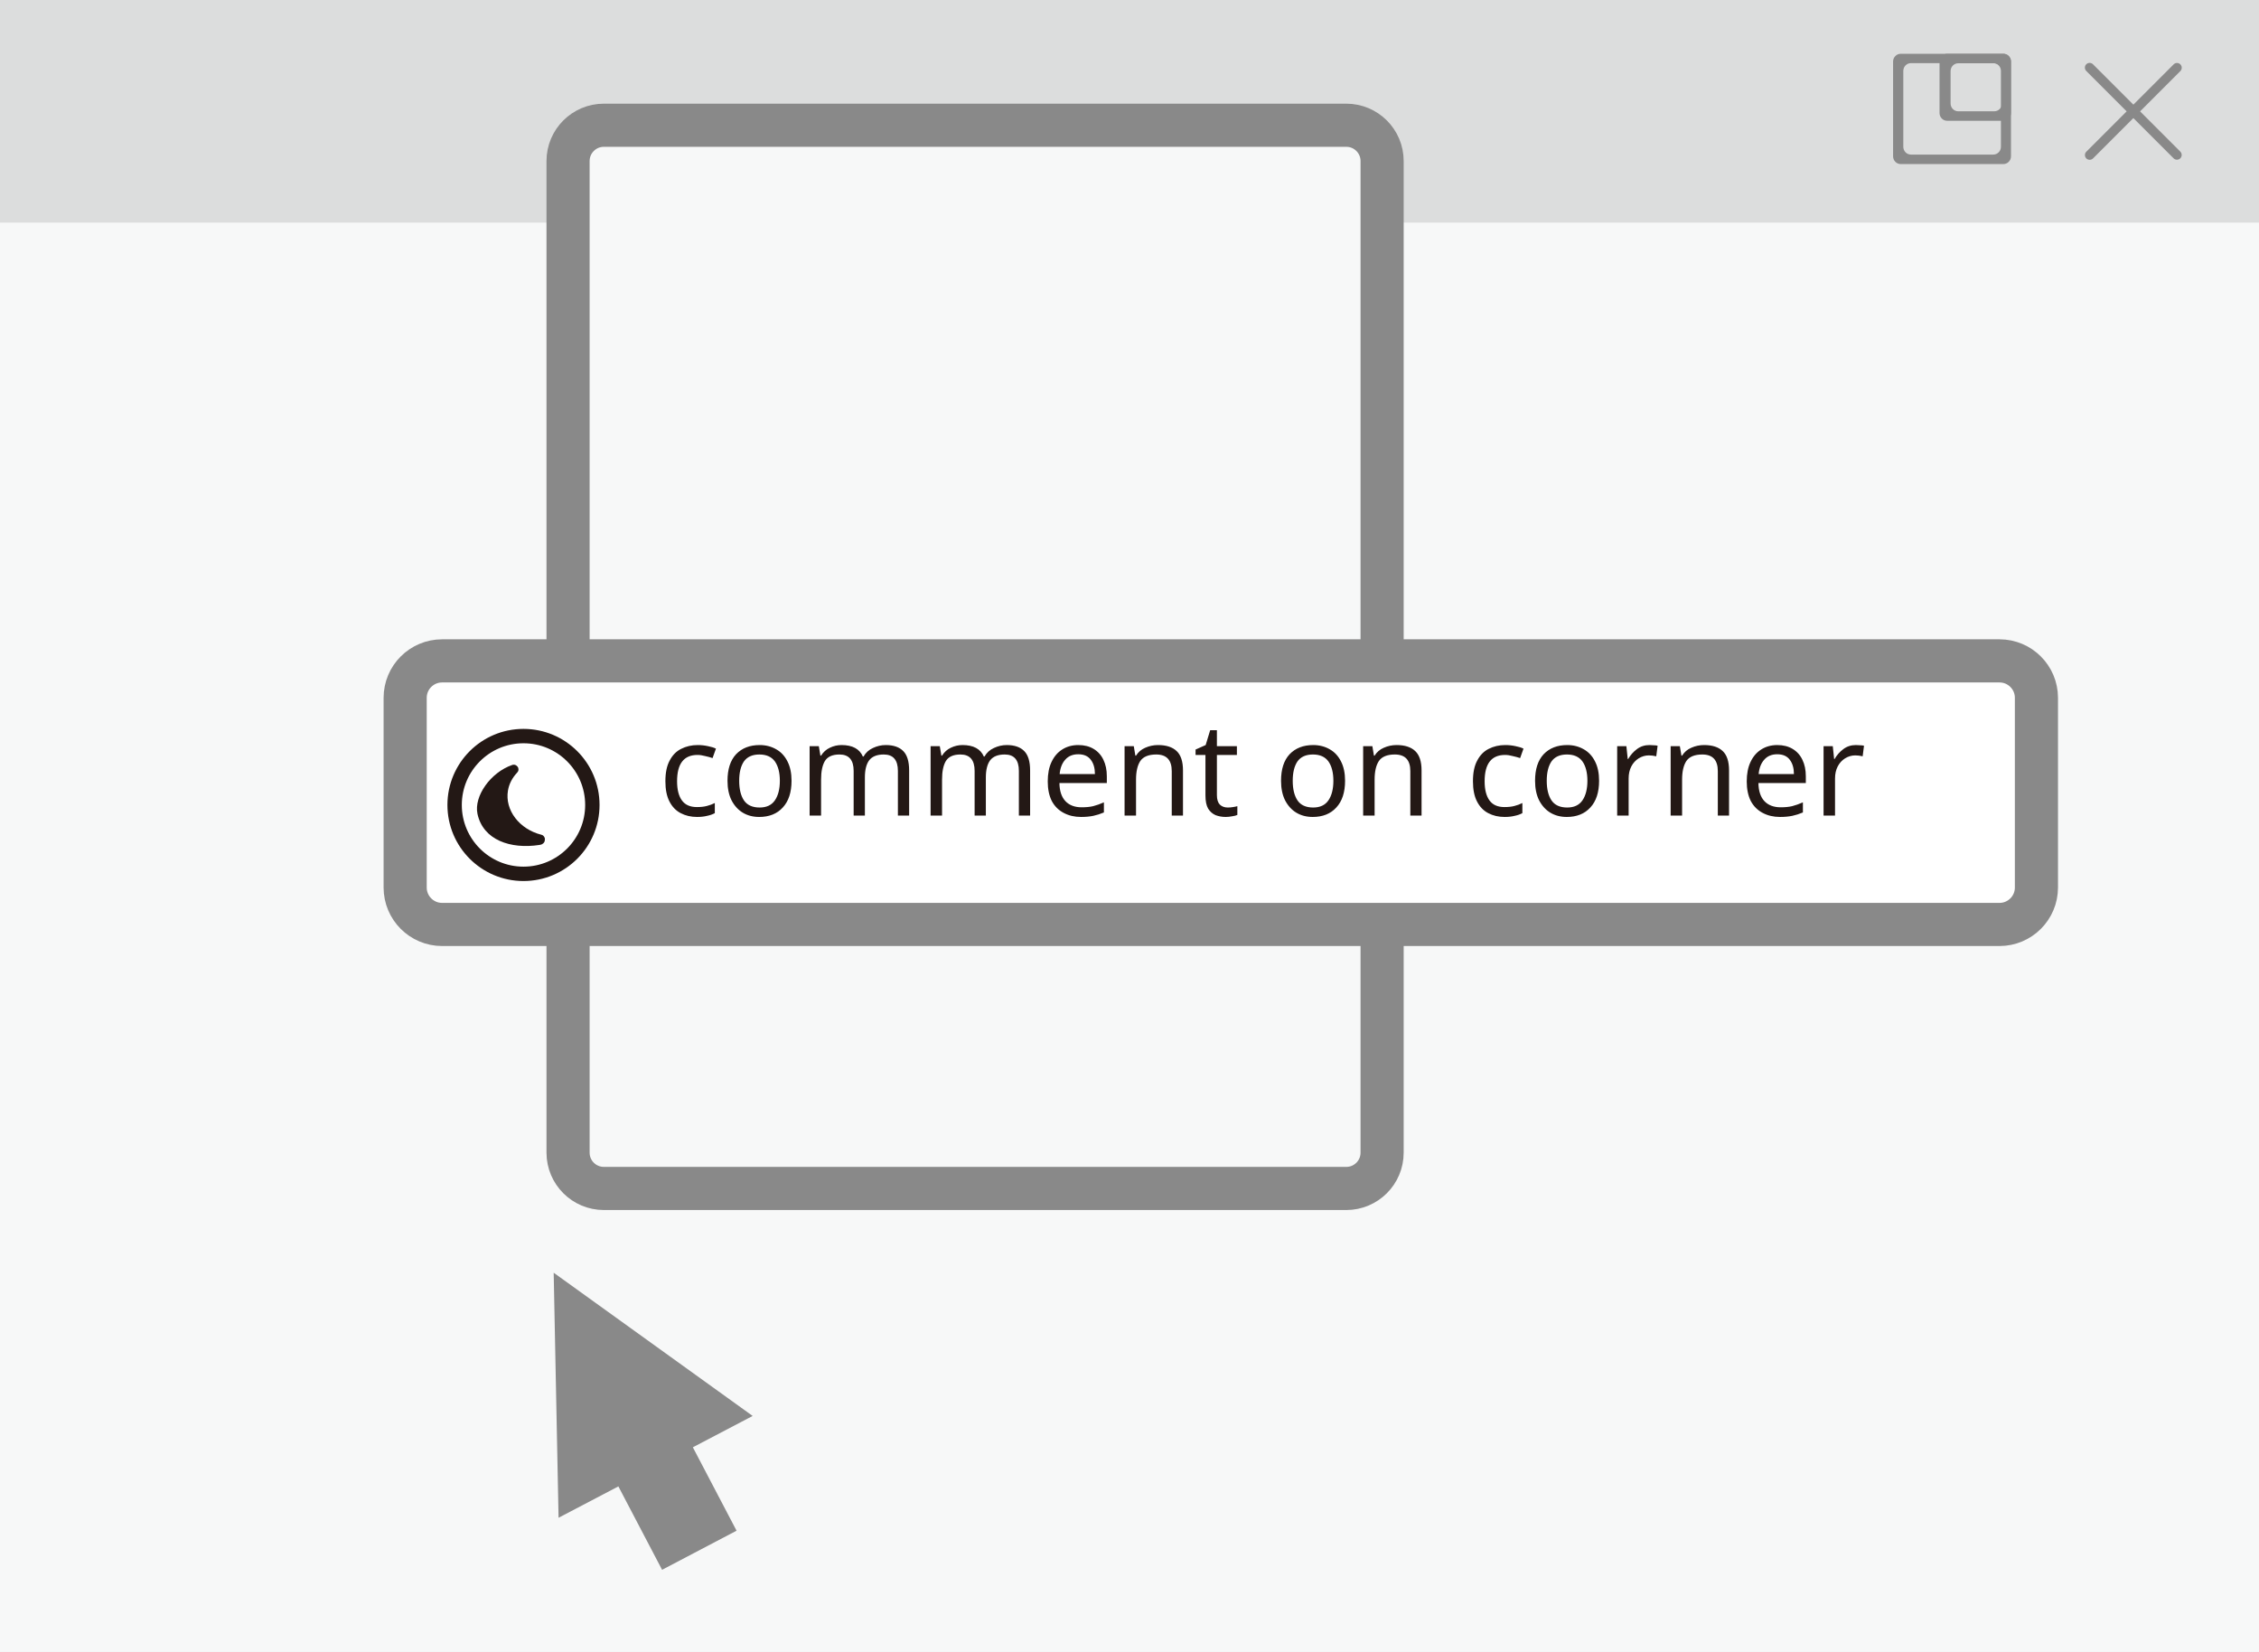
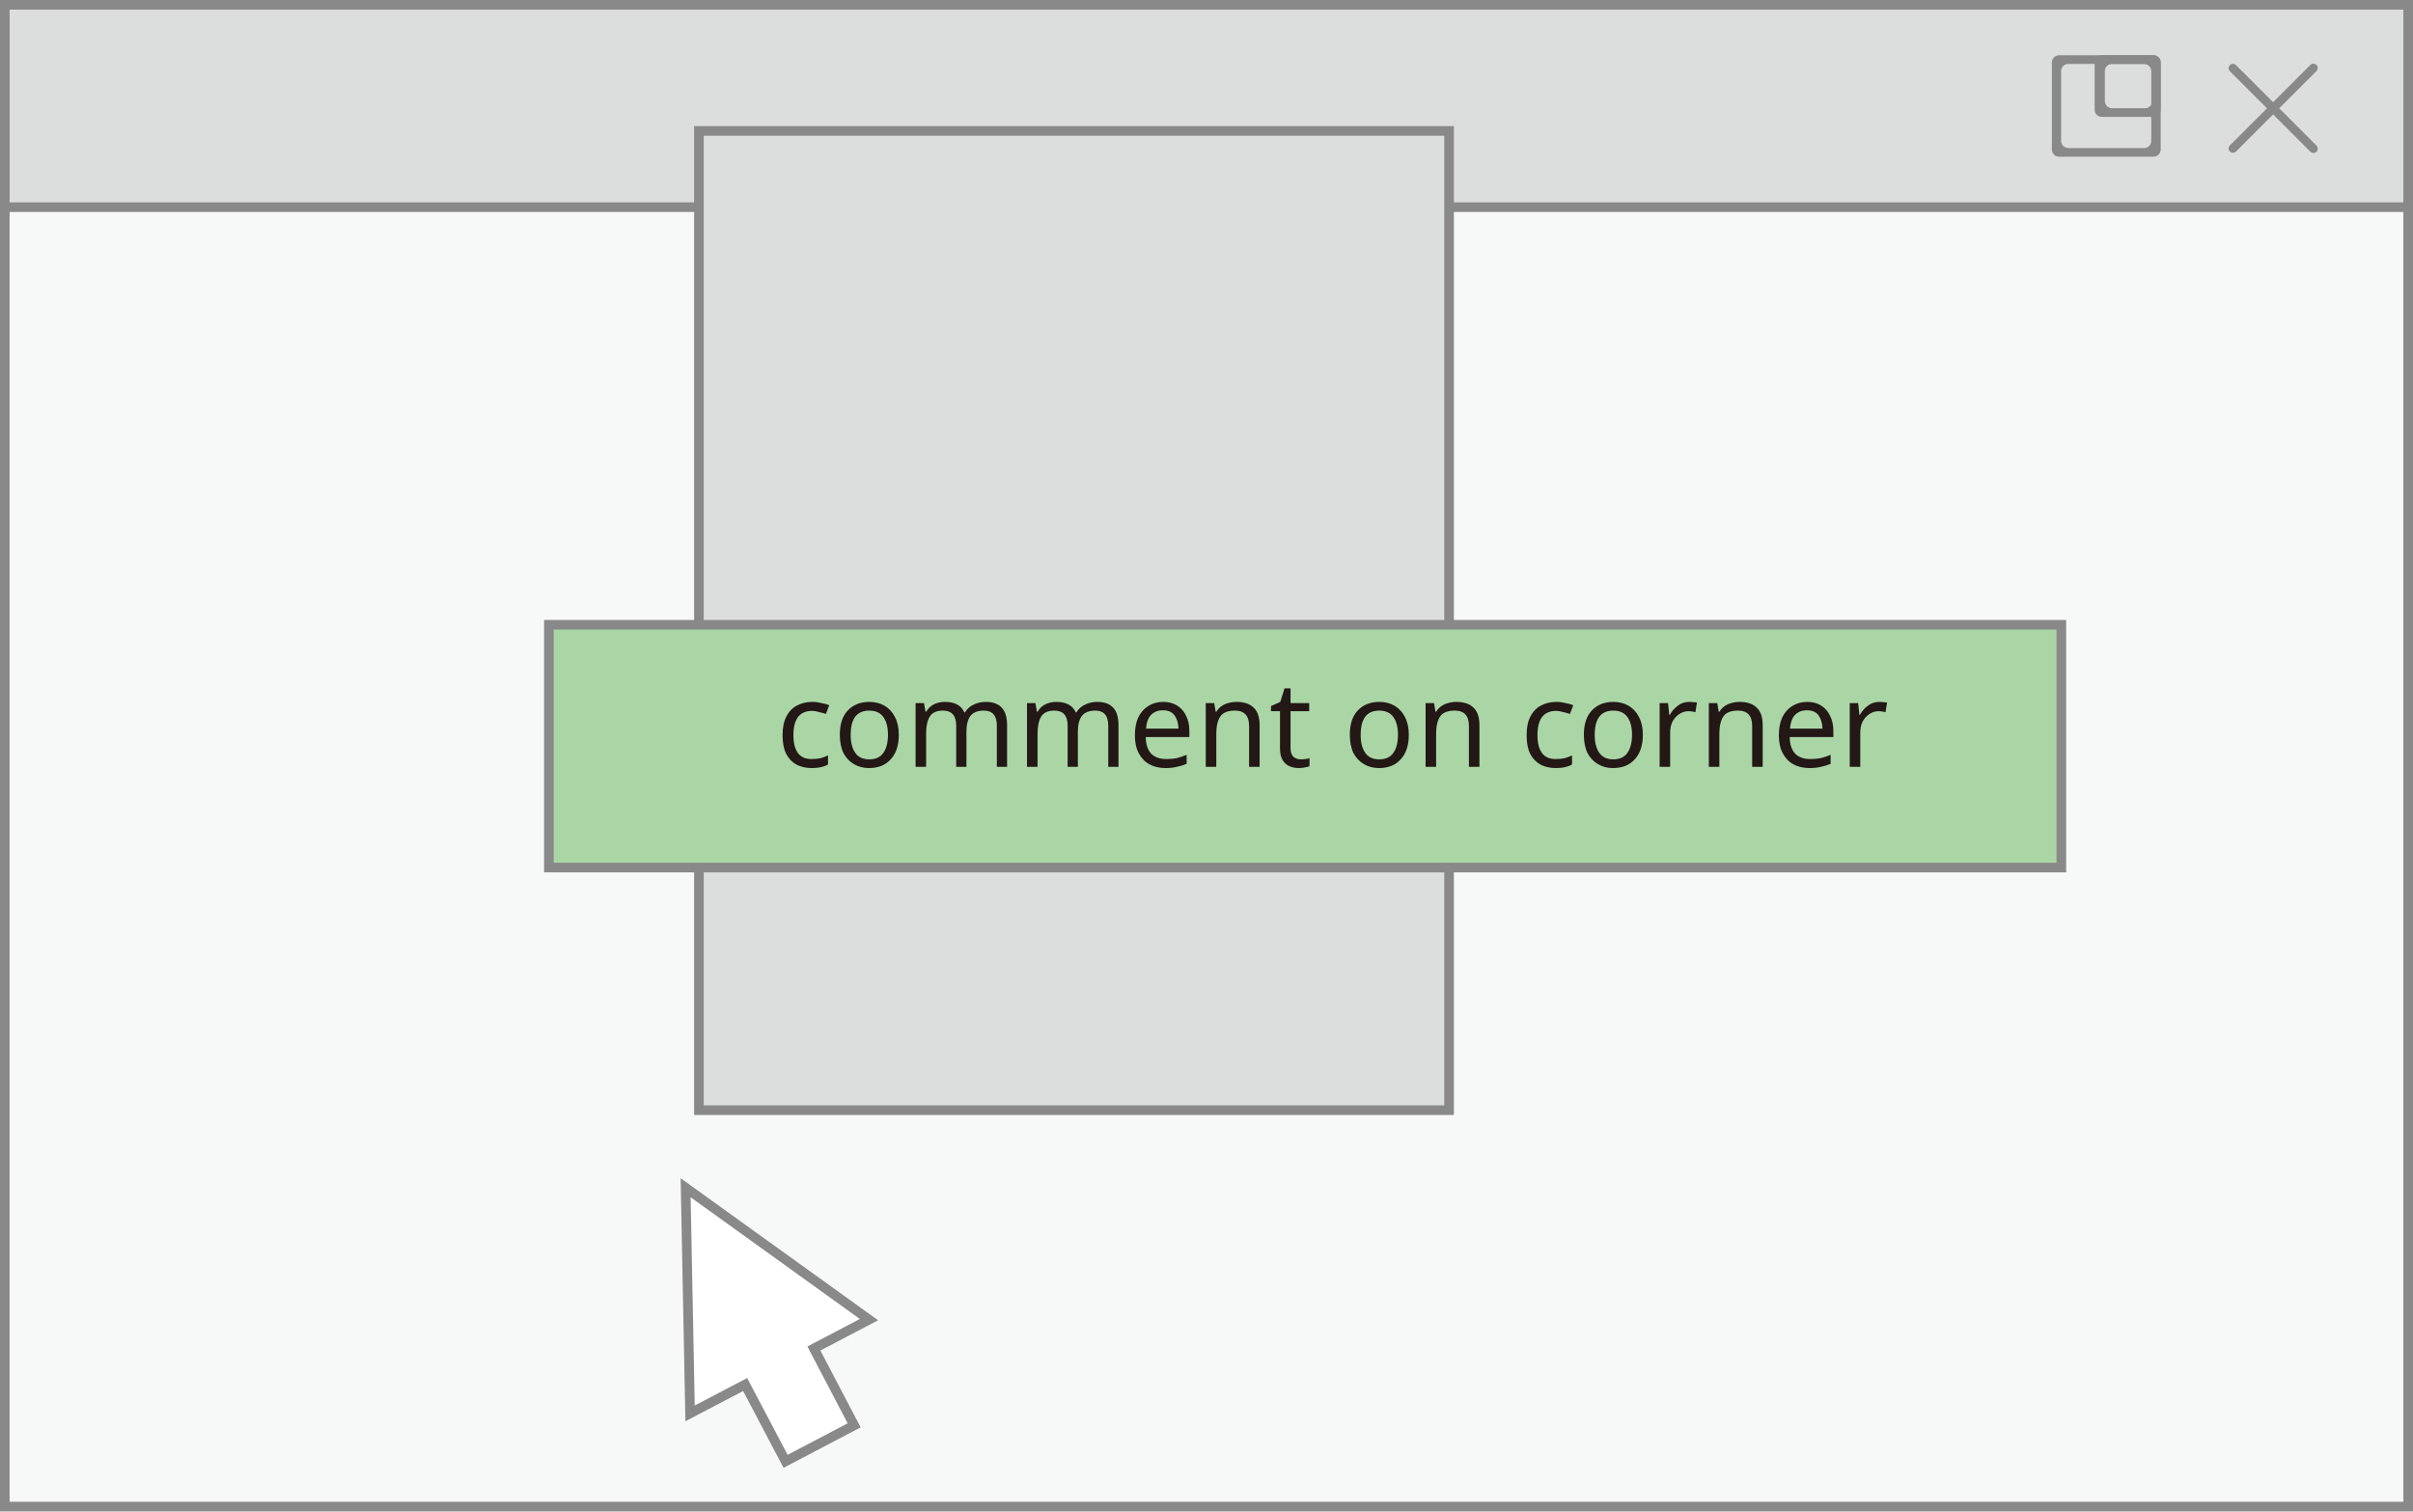
- <svg xmlns="http://www.w3.org/2000/svg" id="_레이어_2" data-name="레이어 2" viewBox="0 0 157.12 114.87">
+ <svg xmlns="http://www.w3.org/2000/svg" id="_레이어_2" data-name="레이어 2" viewBox="0 0 125.29 78.5">
  <defs>
    <style>
      .cls-1 {
-         fill: none;
-         stroke: #231815;
+         fill: #aad6a6;
      }

-       .cls-1, .cls-2, .cls-3 {
+       .cls-1, .cls-2, .cls-3, .cls-4 {
+         stroke: #898989;
        stroke-miterlimit: 10;
+         stroke-width: .5px;
      }

-       .cls-4, .cls-2 {
+       .cls-2 {
        fill: #f7f8f8;
      }

      .cls-5 {
-         fill: #dcdddd;
-       }
- 
-       .cls-2, .cls-3 {
-         stroke: #898989;
-         stroke-width: 3px;
-       }
- 
-       .cls-6 {
        fill: #898989;
      }

      .cls-3 {
        fill: #fff;
      }

-       .cls-7 {
-         font-family: TTYeonnalligiB, '210 Yeonnalligi';
-         font-size: 9px;
+       .cls-4 {
+         fill: #dcdddd;
      }

-       .cls-7, .cls-8 {
+       .cls-6 {
        fill: #231815;
+         font-family: TTYeonnalligiB, '210 Yeonnalligi';
+         font-size: 6.19px;
      }
    </style>
  </defs>
  <g id="_레이어_1-2" data-name="레이어 1">
    <g>
+       <rect class="cls-2" x=".25" y=".25" width="124.79" height="78" />
+       <polygon class="cls-3" points="45.12 68.54 35.6 61.69 35.83 73.41 38.69 71.91 40.79 75.9 44.35 74.03 42.26 70.04 45.12 68.54" />
+       <rect class="cls-4" x=".25" y=".25" width="124.79" height="10.51" />
      <g>
-         <g>
-           <rect class="cls-4" width="157.12" height="114.87" />
-           <rect class="cls-5" width="157.12" height="15.48" />
-         </g>
-         <g>
-           <rect class="cls-6" x="143.75" y="7.41" width="9.25" height=".66" rx=".33" ry=".33" transform="translate(247.82 118.13) rotate(-135)" />
-           <rect class="cls-6" x="143.75" y="7.41" width="9.25" height=".66" rx=".33" ry=".33" transform="translate(37.99 107.19) rotate(-45)" />
-         </g>
-         <g>
-           <path class="cls-6" d="m139.34,3.74h-7.14c-.29,0-.53.24-.53.54v6.59c0,.3.24.54.53.54h7.14c.29,0,.53-.24.53-.54v-6.59c0-.3-.24-.54-.53-.54Zm-.17,6.47c0,.3-.24.54-.53.54h-5.73c-.29,0-.53-.24-.53-.54v-5.28c0-.3.24-.54.53-.54h5.73c.29,0,.53.24.53.54v5.28Z" />
-           <path class="cls-6" d="m139.34,3.74h-3.91c-.29,0-.53.24-.53.54v3.58c0,.3.24.54.53.54h3.91c.29,0,.53-.24.53-.54v-3.58c0-.3-.24-.54-.53-.54Zm-.1,3.46c0,.3-.24.54-.53.54h-2.51c-.29,0-.53-.24-.53-.54v-2.26c0-.3.24-.54.53-.54h2.51c.29,0,.53.24.53.54v2.26Z" />
-         </g>
+         <rect class="cls-5" x="114.85" y="5.39" width="6.36" height=".45" rx=".23" ry=".23" transform="translate(197.52 93.06) rotate(-135)" />
+         <rect class="cls-5" x="114.85" y="5.39" width="6.36" height=".45" rx=".23" ry=".23" transform="translate(30.6 85.11) rotate(-45)" />
      </g>
-       <rect class="cls-2" x="39.51" y="8.71" width="56.62" height="73.94" rx="2.49" ry="2.49" />
-       <polygon class="cls-6" points="52.35 98.47 38.51 88.51 38.85 105.55 43.01 103.37 46.05 109.17 51.23 106.45 48.19 100.65 52.35 98.47" />
-       <rect class="cls-3" x="28.18" y="45.96" width="113.46" height="18.33" rx="2.57" ry="2.57" />
      <g>
-         <circle class="cls-1" cx="36.41" cy="55.98" r="4.79" />
-         <path class="cls-8" d="m37.87,58.24c-.04-.1-.12-.17-.22-.19-1.52-.38-2.55-1.71-2.32-3.07.08-.48.31-.9.64-1.25.09-.09.12-.22.07-.33v-.02c-.09-.16-.25-.24-.42-.18-1.5.52-2.67,2.17-2.41,3.4.39,1.82,2.3,2.47,4.31,2.16.05,0,.13-.03.18-.05.15-.09.2-.17.2-.37l-.02-.1Z" />
+         <path class="cls-5" d="m111.82,2.87h-4.91c-.2,0-.37.17-.37.37v4.53c0,.2.16.37.37.37h4.91c.2,0,.37-.17.37-.37V3.24c0-.2-.16-.37-.37-.37Zm-.12,4.45c0,.2-.16.37-.37.37h-3.94c-.2,0-.37-.17-.37-.37v-3.63c0-.2.16-.37.37-.37h3.94c.2,0,.37.17.37.37v3.63Z" />
+         <path class="cls-5" d="m111.82,2.87h-2.69c-.2,0-.37.17-.37.37v2.46c0,.2.16.37.37.37h2.69c.2,0,.37-.17.37-.37v-2.46c0-.2-.16-.37-.37-.37Zm-.07,2.38c0,.2-.16.37-.37.37h-1.72c-.2,0-.37-.17-.37-.37v-1.56c0-.2.16-.37.37-.37h1.72c.2,0,.37.17.37.37v1.56Z" />
      </g>
-       <text class="cls-7" transform="translate(45.78 56.72)">
+       <rect class="cls-4" x="36.29" y="6.8" width="38.95" height="50.86" />
+       <rect class="cls-1" x="28.5" y="32.45" width="78.53" height="12.61" />
+       <text class="cls-6" transform="translate(40.29 39.83)">
        <tspan x="0" y="0">comment on corner</tspan>
      </text>
    </g>
  </g>
</svg>
